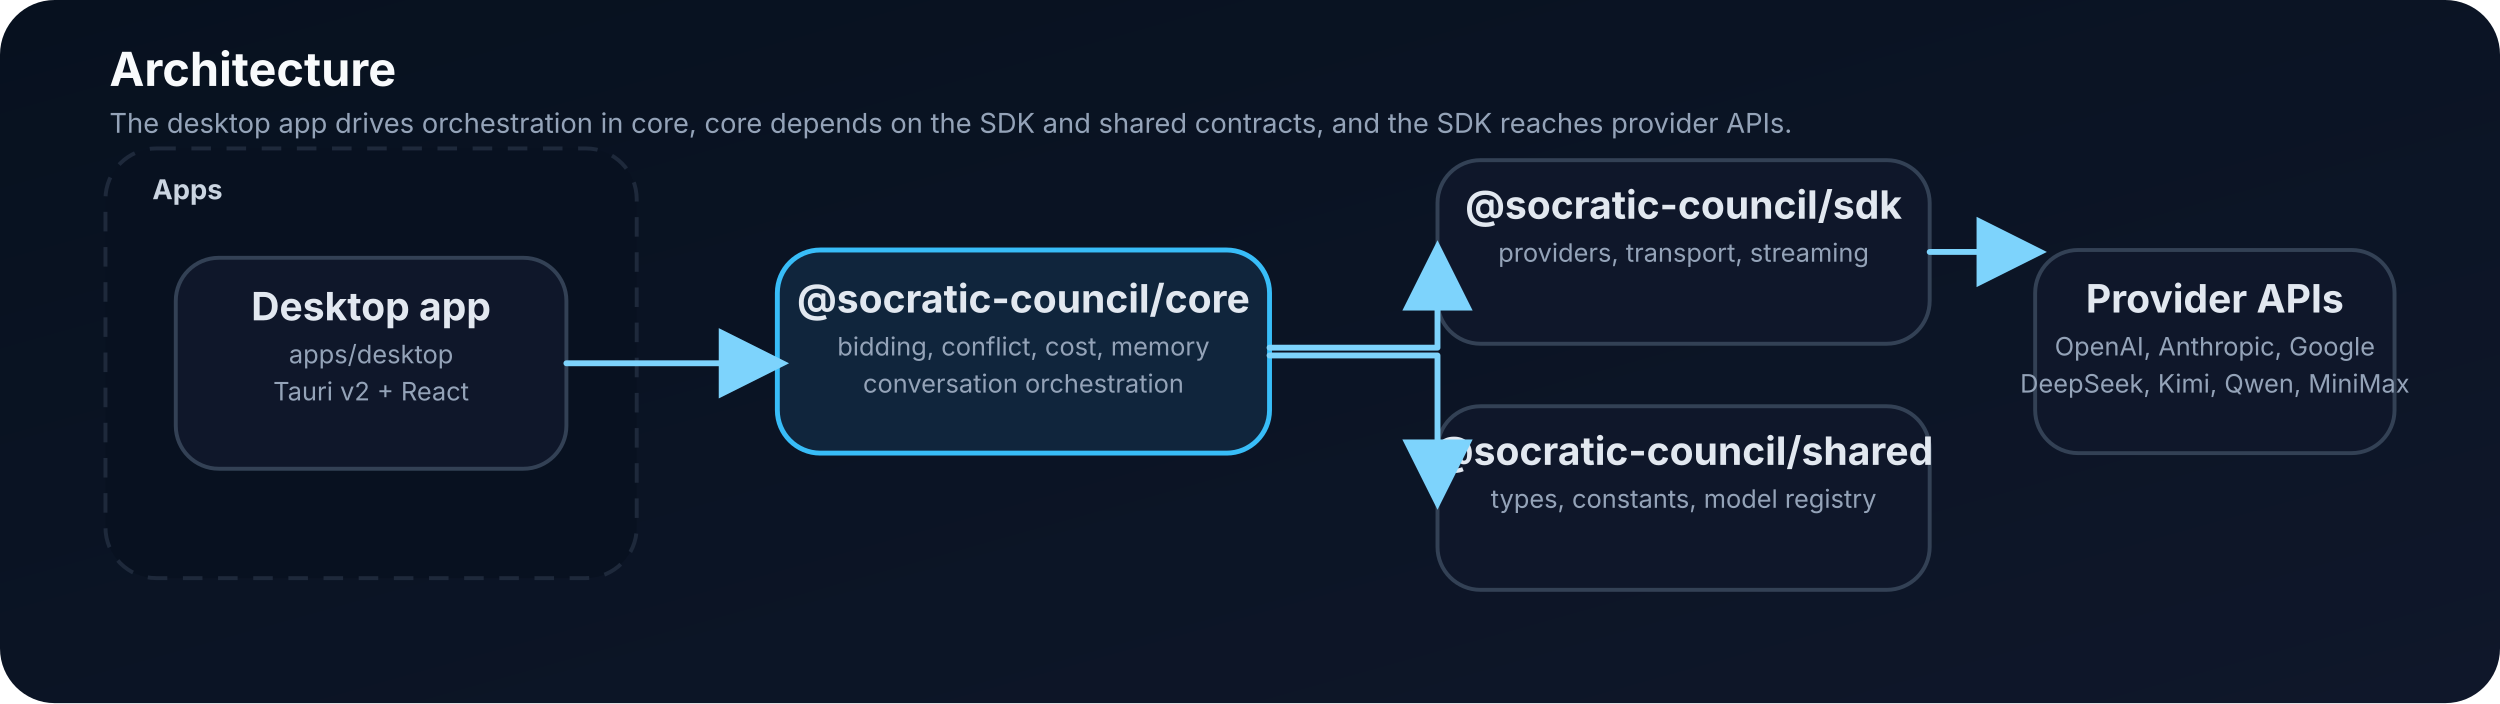
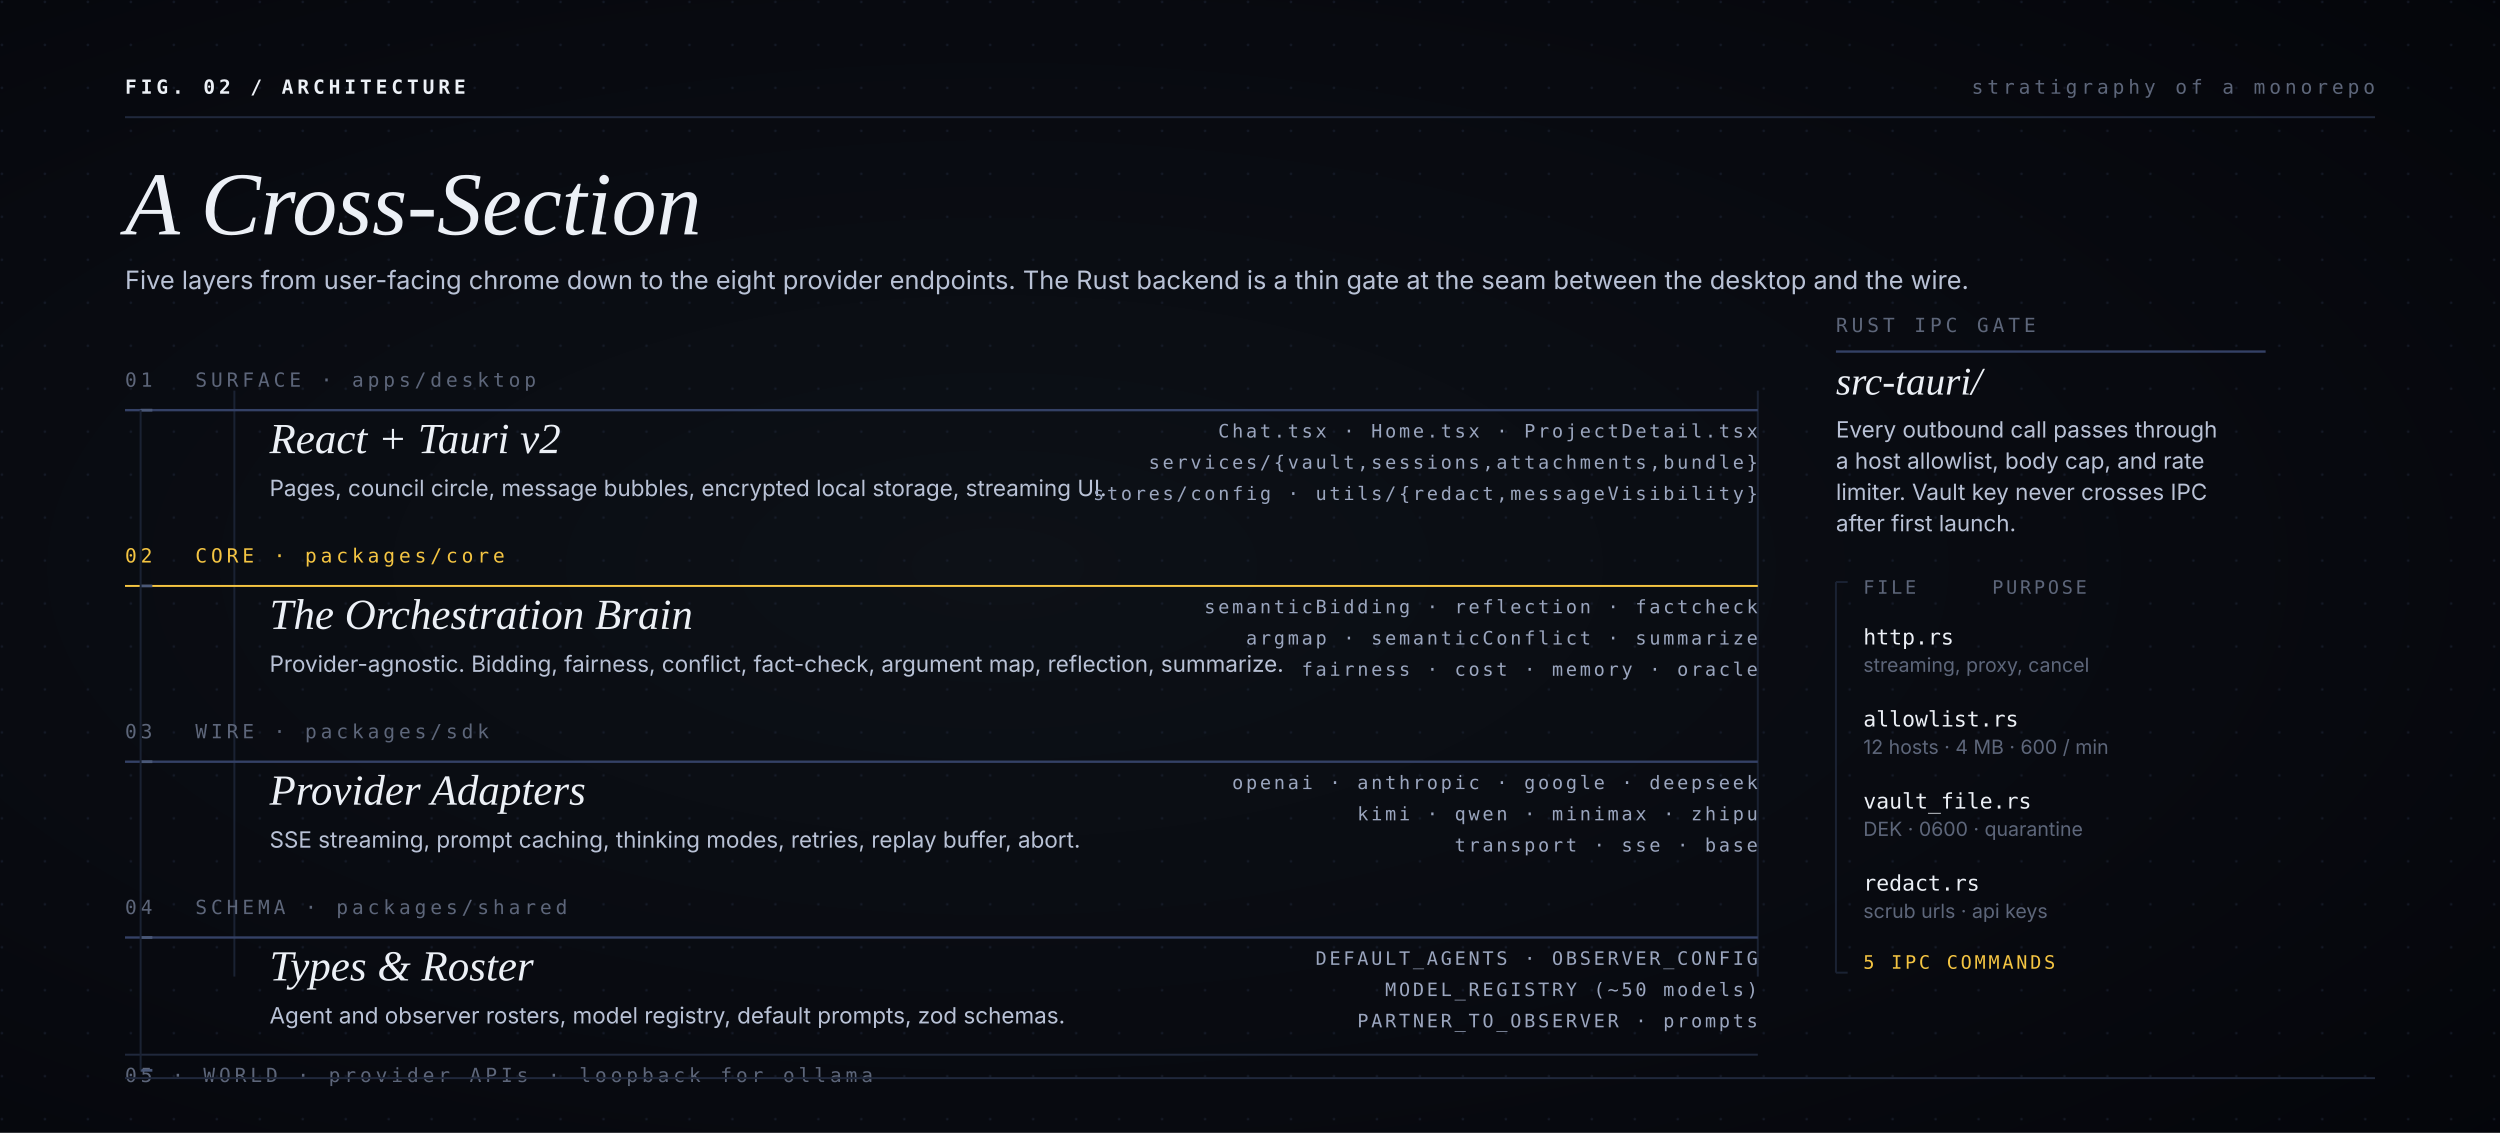
- <svg xmlns="http://www.w3.org/2000/svg" viewBox="0 0 1280 360" role="img" aria-labelledby="title desc">
+ <svg xmlns="http://www.w3.org/2000/svg" viewBox="0 0 1280 580" role="img" aria-labelledby="title desc" preserveAspectRatio="xMidYMid meet">
  <defs>
-     <linearGradient id="bg" x1="0" y1="0" x2="1" y2="1">
-       <stop offset="0%" stop-color="#07111f" />
-       <stop offset="100%" stop-color="#0f172a" />
-     </linearGradient>
-     <marker id="arrow" markerWidth="12" markerHeight="12" refX="10" refY="6" orient="auto">
-       <path d="M0 0L12 6L0 12z" fill="#7dd3fc" />
-     </marker>
+     <radialGradient id="page" cx="40%" cy="50%" r="80%">
+       <stop offset="0%" stop-color="#0d1117" />
+       <stop offset="60%" stop-color="#080a10" />
+       <stop offset="100%" stop-color="#04050a" />
+     </radialGradient>
+     <pattern id="dotgrid" width="22" height="22" patternUnits="userSpaceOnUse">
+       <circle cx="1" cy="1" r="0.7" fill="#1c2434" fill-opacity="0.55" />
+     </pattern>
    <style>
-       text { font-family: ui-sans-serif, system-ui, -apple-system, BlinkMacSystemFont, "Segoe UI", sans-serif; }
-       .title { font-size: 24px; font-weight: 700; fill: #f8fafc; }
-       .subtitle { font-size: 14px; fill: #94a3b8; }
-       .group { fill: #081120; stroke: #1e293b; stroke-width: 2; stroke-dasharray: 10 8; }
-       .node { fill: #0f172a; stroke: #334155; stroke-width: 2; rx: 22; }
-       .node-strong { fill: #10253c; stroke: #38bdf8; stroke-width: 2.5; rx: 22; }
-       .edge { stroke: #7dd3fc; stroke-width: 3; stroke-linecap: round; stroke-linejoin: round; fill: none; marker-end: url(#arrow); }
-       .label { font-size: 20px; font-weight: 700; fill: #e2e8f0; text-anchor: middle; }
-       .meta { font-size: 13px; fill: #94a3b8; text-anchor: middle; }
-       .group-label { font-size: 14px; font-weight: 700; fill: #cbd5e1; }
+       .display { font-family: 'Cormorant Garamond', 'Hoefler Text', Garamond, 'Times New Roman', serif; }
+       .body    { font-family: 'Manrope', -apple-system, BlinkMacSystemFont, 'Helvetica Neue', sans-serif; }
+       .mono    { font-family: 'JetBrains Mono', 'SF Mono', Menlo, Consolas, monospace; }
+       .ink     { fill: #ecf0f6; }
+       .body-c  { fill: #b9c2d6; }
+       .muted   { fill: #5d667a; }
+       .gold    { fill: #f5c542; }
+       .stroke-hair { stroke: #20283c; stroke-width: 1; fill: none; }
+       .stroke-hair-strong { stroke: #344166; stroke-width: 1.2; fill: none; }
+       .stroke-gold { stroke: #f5c542; stroke-width: 1; fill: none; }
+       .stroke-rule { stroke: #1a2233; stroke-width: 1; fill: none; }
+       .tick { stroke: #4a5878; stroke-width: 1.4; fill: none; }
    </style>
  </defs>
-   <rect width="1280" height="360" rx="28" fill="url(#bg)" />
-   <text x="56" y="44" class="title">Architecture</text>
-   <text x="56" y="68" class="subtitle">The desktop app drives orchestration in core, core depends on the SDK and shared contracts, and the SDK reaches provider APIs.</text>
-   <rect x="54" y="76" width="272" height="220" rx="26" class="group" />
-   <text x="78" y="102" class="group-label">Apps</text>
-   <rect x="90" y="132" width="200" height="108" class="node" />
-   <text x="190" y="164" class="label">Desktop app</text>
-   <text x="190" y="186" class="meta">apps/desktop</text>
-   <text x="190" y="205" class="meta">Tauri v2 + React</text>
-   <rect x="398" y="128" width="252" height="104" class="node-strong" />
-   <text x="524" y="160" class="label">@socratic-council/core</text>
-   <text x="524" y="182" class="meta">bidding, conflict, cost, memory</text>
-   <text x="524" y="201" class="meta">conversation orchestration</text>
-   <rect x="736" y="82" width="252" height="94" class="node" />
-   <text x="862" y="112" class="label">@socratic-council/sdk</text>
-   <text x="862" y="134" class="meta">providers, transport, streaming</text>
-   <rect x="736" y="208" width="252" height="94" class="node" />
-   <text x="862" y="238" class="label">@socratic-council/shared</text>
-   <text x="862" y="260" class="meta">types, constants, model registry</text>
-   <rect x="1042" y="128" width="184" height="104" class="node" />
-   <text x="1134" y="160" class="label">Provider APIs</text>
-   <text x="1134" y="182" class="meta">OpenAI, Anthropic, Google</text>
-   <text x="1134" y="201" class="meta">DeepSeek, Kimi, Qwen, MiniMax</text>
-   <path d="M290 186H398" class="edge" />
-   <path d="M650 178H736V129" class="edge" />
-   <path d="M650 182H736V255" class="edge" />
-   <path d="M988 129H1042" class="edge" />
+   <rect width="1280" height="580" fill="url(#page)" />
+   <rect width="1280" height="580" fill="url(#dotgrid)" />
+   <line x1="64" y1="60" x2="1216" y2="60" class="stroke-hair" />
+   <text x="64" y="48" class="mono ink" font-size="10" font-weight="600" letter-spacing="2">FIG. 02 / ARCHITECTURE</text>
+   <text x="1216" y="48" class="mono muted" font-size="10" letter-spacing="2" text-anchor="end">stratigraphy of a monorepo</text>
+   <text x="64" y="120" class="display ink" font-style="italic" font-size="46">A Cross-Section</text>
+   <text x="64" y="148" class="body body-c" font-size="13">Five layers from user-facing chrome down to the eight provider endpoints. The Rust backend is a thin gate at the seam between the desktop and the wire.</text>
+   <line x1="120" y1="200" x2="120" y2="500" class="stroke-rule" />
+   <line x1="900" y1="200" x2="900" y2="500" class="stroke-rule" />
+   <g transform="translate(0,210)">
+     <line x1="64" y1="0" x2="900" y2="0" class="stroke-hair-strong" />
+     <text x="64" y="-12" class="mono muted" font-size="10" letter-spacing="2">01</text>
+     <text x="100" y="-12" class="mono muted" font-size="10" letter-spacing="2">SURFACE · apps/desktop</text>
+     <text x="138" y="22" class="display ink" font-style="italic" font-size="22">React + Tauri v2</text>
+     <text x="138" y="44" class="body body-c" font-size="11.5">Pages, council circle, message bubbles, encrypted local storage, streaming UI.</text>
+     <g class="mono" font-size="9.5" fill="#9ba6bf" letter-spacing="1.4">
+       <text x="900" y="14" text-anchor="end">Chat.tsx · Home.tsx · ProjectDetail.tsx</text>
+       <text x="900" y="30" text-anchor="end">services/{vault,sessions,attachments,bundle}</text>
+       <text x="900" y="46" text-anchor="end">stores/config · utils/{redact,messageVisibility}</text>
+     </g>
+   </g>
+   <g transform="translate(0,300)">
+     <line x1="64" y1="0" x2="900" y2="0" class="stroke-gold" />
+     <text x="64" y="-12" class="mono gold" font-size="10" letter-spacing="2">02</text>
+     <text x="100" y="-12" class="mono gold" font-size="10" letter-spacing="2">CORE · packages/core</text>
+     <text x="138" y="22" class="display ink" font-style="italic" font-size="22">The Orchestration Brain</text>
+     <text x="138" y="44" class="body body-c" font-size="11.5">Provider-agnostic. Bidding, fairness, conflict, fact-check, argument map, reflection, summarize.</text>
+     <g class="mono" font-size="9.5" fill="#9ba6bf" letter-spacing="1.4">
+       <text x="900" y="14" text-anchor="end">semanticBidding · reflection · factcheck</text>
+       <text x="900" y="30" text-anchor="end">argmap · semanticConflict · summarize</text>
+       <text x="900" y="46" text-anchor="end">fairness · cost · memory · oracle</text>
+     </g>
+   </g>
+   <g transform="translate(0,390)">
+     <line x1="64" y1="0" x2="900" y2="0" class="stroke-hair-strong" />
+     <text x="64" y="-12" class="mono muted" font-size="10" letter-spacing="2">03</text>
+     <text x="100" y="-12" class="mono muted" font-size="10" letter-spacing="2">WIRE · packages/sdk</text>
+     <text x="138" y="22" class="display ink" font-style="italic" font-size="22">Provider Adapters</text>
+     <text x="138" y="44" class="body body-c" font-size="11.5">SSE streaming, prompt caching, thinking modes, retries, replay buffer, abort.</text>
+     <g class="mono" font-size="9.5" fill="#9ba6bf" letter-spacing="1.4">
+       <text x="900" y="14" text-anchor="end">openai · anthropic · google · deepseek</text>
+       <text x="900" y="30" text-anchor="end">kimi · qwen · minimax · zhipu</text>
+       <text x="900" y="46" text-anchor="end">transport · sse · base</text>
+     </g>
+   </g>
+   <g transform="translate(0,480)">
+     <line x1="64" y1="0" x2="900" y2="0" class="stroke-hair-strong" />
+     <text x="64" y="-12" class="mono muted" font-size="10" letter-spacing="2">04</text>
+     <text x="100" y="-12" class="mono muted" font-size="10" letter-spacing="2">SCHEMA · packages/shared</text>
+     <text x="138" y="22" class="display ink" font-style="italic" font-size="22">Types &amp; Roster</text>
+     <text x="138" y="44" class="body body-c" font-size="11.5">Agent and observer rosters, model registry, default prompts, zod schemas.</text>
+     <g class="mono" font-size="9.5" fill="#9ba6bf" letter-spacing="1.4">
+       <text x="900" y="14" text-anchor="end">DEFAULT_AGENTS · OBSERVER_CONFIG</text>
+       <text x="900" y="30" text-anchor="end">MODEL_REGISTRY (~50 models)</text>
+       <text x="900" y="46" text-anchor="end">PARTNER_TO_OBSERVER · prompts</text>
+     </g>
+   </g>
+   <g transform="translate(0,548)">
+     <line x1="64" y1="-8" x2="900" y2="-8" class="stroke-hair" />
+     <text x="64" y="6" class="mono muted" font-size="10" letter-spacing="2">05 · WORLD · provider APIs · loopback for ollama</text>
+   </g>
+   <g transform="translate(940,180)">
+     <line x1="0" y1="0" x2="220" y2="0" class="stroke-hair-strong" />
+     <text x="0" y="-10" class="mono muted" font-size="10" letter-spacing="2">RUST IPC GATE</text>
+     <text x="0" y="22" class="display ink" font-style="italic" font-size="20">src-tauri/</text>
+     <text x="0" y="44" class="body body-c" font-size="11.5">Every outbound call passes through</text>
+     <text x="0" y="60" class="body body-c" font-size="11.5">a host allowlist, body cap, and rate</text>
+     <text x="0" y="76" class="body body-c" font-size="11.5">limiter. Vault key never crosses IPC</text>
+     <text x="0" y="92" class="body body-c" font-size="11.5">after first launch.</text>
+     <g transform="translate(0,118)">
+       <line x1="0" y1="0" x2="0" y2="200" class="stroke-rule" />
+       <line x1="0" y1="0" x2="6" y2="0" class="stroke-rule" />
+       <line x1="0" y1="200" x2="6" y2="200" class="stroke-rule" />
+       <text x="14" y="6" class="mono muted" font-size="9.5" letter-spacing="1.4">FILE</text>
+       <text x="80" y="6" class="mono muted" font-size="9.5" letter-spacing="1.4">PURPOSE</text>
+       <text x="14" y="32" class="mono ink" font-size="11">http.rs</text>
+       <text x="14" y="46" class="body muted" font-size="10">streaming, proxy, cancel</text>
+       <text x="14" y="74" class="mono ink" font-size="11">allowlist.rs</text>
+       <text x="14" y="88" class="body muted" font-size="10">12 hosts · 4 MB · 600 / min</text>
+       <text x="14" y="116" class="mono ink" font-size="11">vault_file.rs</text>
+       <text x="14" y="130" class="body muted" font-size="10">DEK · 0600 · quarantine</text>
+       <text x="14" y="158" class="mono ink" font-size="11">redact.rs</text>
+       <text x="14" y="172" class="body muted" font-size="10">scrub urls · api keys</text>
+       <text x="14" y="198" class="mono gold" font-size="9.5" letter-spacing="1.4">5 IPC COMMANDS</text>
+     </g>
+   </g>
+   <g transform="translate(72,210)">
+     <g class="tick">
+       <line x1="0" y1="0" x2="6" y2="0" />
+       <line x1="0" y1="90" x2="6" y2="90" />
+       <line x1="0" y1="180" x2="6" y2="180" />
+       <line x1="0" y1="270" x2="6" y2="270" />
+       <line x1="0" y1="338" x2="6" y2="338" />
+     </g>
+     <line x1="0" y1="0" x2="0" y2="338" class="stroke-rule" />
+   </g>
+   <line x1="64" y1="552" x2="1216" y2="552" class="stroke-hair" />
</svg>
